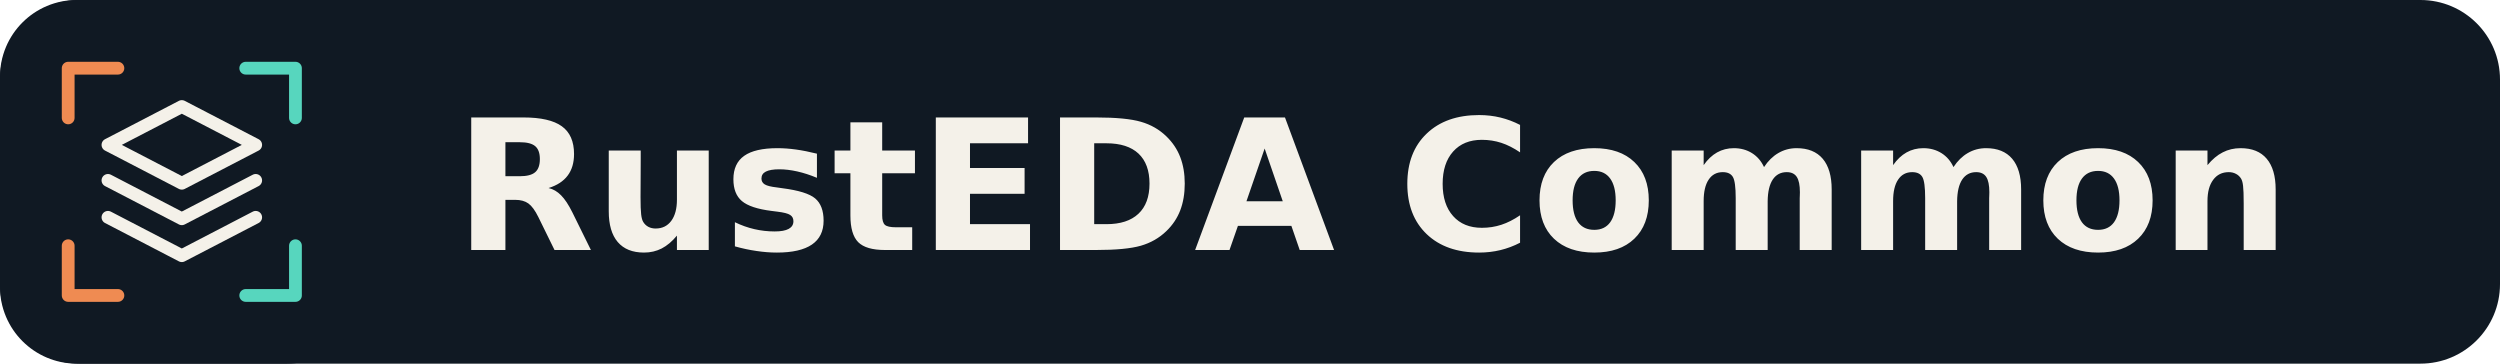
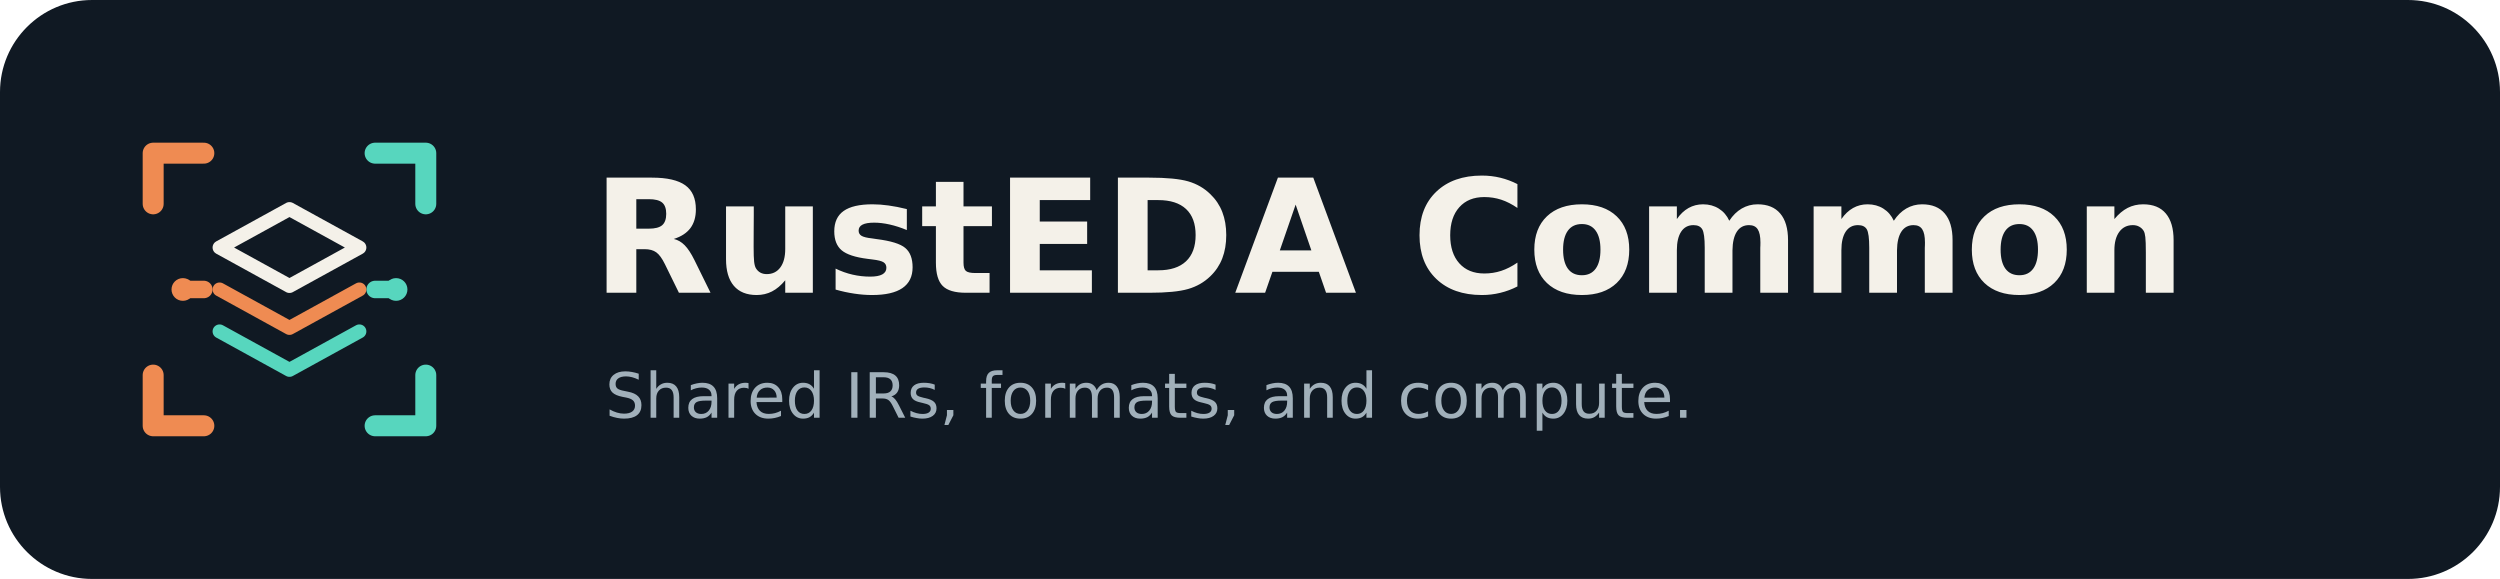
- <svg xmlns="http://www.w3.org/2000/svg" width="440" height="64" viewBox="0 0 440 64" role="img" aria-labelledby="title desc">
-   <rect width="440" height="64" rx="14" fill="#101923" />
-   <g transform="scale(.25)">
+ <svg xmlns="http://www.w3.org/2000/svg" width="760" height="176" viewBox="0 0 760 176" role="img" aria-labelledby="title desc">
+   <rect width="760" height="176" rx="28" fill="#101923" />
+   <g transform="translate(20 20) scale(.53125)">
    <rect width="256" height="256" rx="54" fill="#101923" />
-     <g fill="none" stroke-width="9" stroke-linecap="round" stroke-linejoin="round">
-       <path d="M83 48H48V83M48 173V208H83" stroke="#EF8B52" />
-       <path d="M173 48H208V83M208 173V208H173" stroke="#57D6BE" />
-       <g stroke="#F4F1E9">
-         <polyline points="76,102 128,75 180,102 128,129 76,102" />
-         <polyline points="76,127 128,154 180,127" />
-         <polyline points="76,153 128,180 180,153" />
-       </g>
+     <g fill="none" stroke-width="12" stroke-linecap="round" stroke-linejoin="round">
+       <path d="M79 50H50V79M50 177V206H79" stroke="#EF8B52" />
+       <path d="M177 50H206V79M206 177V206H177" stroke="#57D6BE" />
+       <path d="M67 128H79" stroke="#EF8B52" stroke-width="10" />
+       <path d="M177 128H189" stroke="#57D6BE" stroke-width="10" />
+       <path d="M88 104L128 82L168 104L128 126Z" stroke="#F4F1E9" stroke-width="8" />
+       <path d="M88 128L128 150L168 128" stroke="#EF8B52" stroke-width="8" />
+       <path d="M88 152L128 174L168 152" stroke="#57D6BE" stroke-width="8" />
    </g>
+     <circle cx="67" cy="128" r="6.5" fill="#EF8B52" />
+     <circle cx="189" cy="128" r="6.5" fill="#57D6BE" />
  </g>
-   <text x="80" y="44" font-family="DejaVu Sans,sans-serif" font-size="32" font-weight="700" fill="#F4F1E9">RustEDA Common</text>
+   <text x="180" y="89" fill="#F4F1E9" font-family="DejaVu Sans,sans-serif" xml:space="preserve" font-size="48" font-weight="700">RustEDA Common</text>
+   <text x="184" y="127" fill="#A1B0BA" font-family="DejaVu Sans,sans-serif" xml:space="preserve" font-size="19" font-weight="400">Shared IRs, formats, and compute.</text>
</svg>
